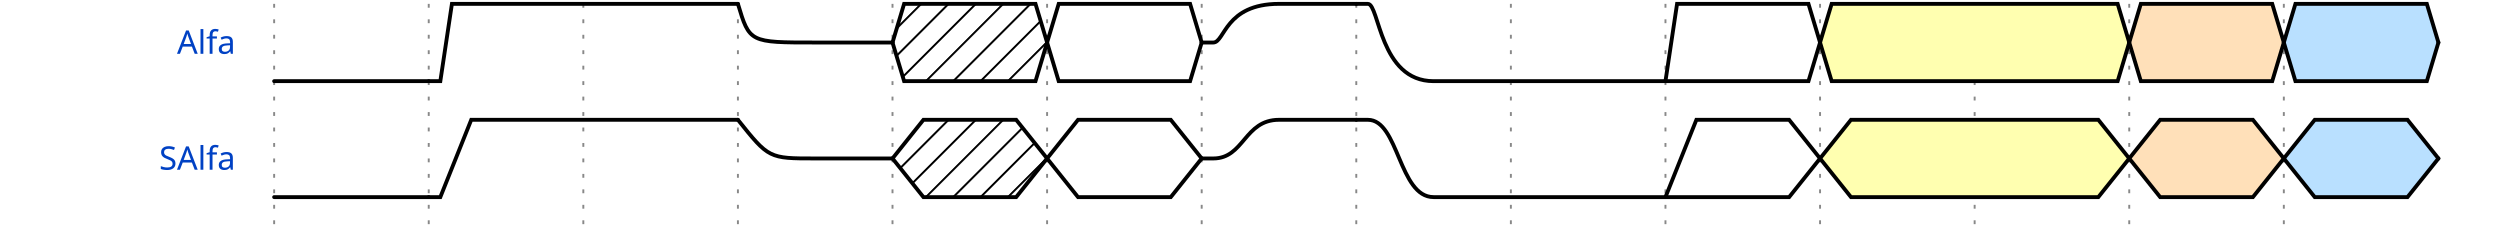
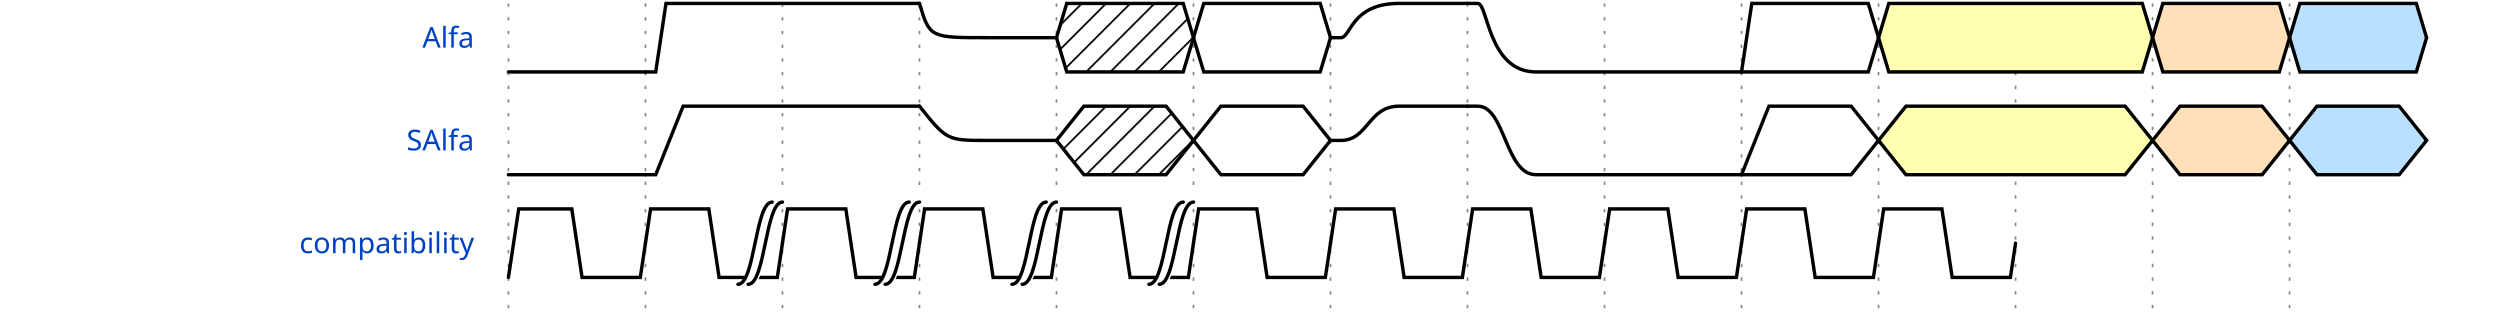
- <svg xmlns="http://www.w3.org/2000/svg" width="626" height="60.0" viewBox="-1 -1 627 62.0">
+ <svg xmlns="http://www.w3.org/2000/svg" width="714" height="90.0" viewBox="-1 -1 715 92.0">
  <style>
.title {fill: rgba(0, 65, 196, 255);font-weight: 500;font-size: 0.700em;font-family: Fira Mono;text-align: right;text-anchor: end;dominant-baseline: middle;alignment-baseline: central;}
.text {fill: rgba(0, 0, 0, 255);font-size: 0.900em;font-style: normal;font-variant: normal;font-weight: 500;font-stretch: normal;text-align: center;font-family: Fira Mono;}
.attr {fill: rgba(0, 0, 0, 255);font-size: 9.000px;font-style: normal;font-variant: normal;font-weight: 200;font-stretch: normal;text-align: center;font-family: Fira Mono;text-anchor: middle;dominant-baseline: middle;alignment-baseline: central;}
.path {fill: none;stroke: rgba(0, 0, 0, 255);stroke-width: 1;stroke-linecap: round;stroke-linejoin: miter;stroke-miterlimit: 4;stroke-dasharray: none;}
.stripe {fill: none;stroke: rgba(0, 0, 0, 255);stroke-width: 0.5;stroke-linecap: round;stroke-linejoin: miter;stroke-miterlimit: 4;stroke-dasharray: none;}
.data {fill: rgba(0, 0, 0, 255);font-size: 0.600em;font-style: normal;font-variant: normal;font-weight: 500;font-stretch: normal;text-align: center;font-family: Fira Mono;text-anchor: middle;dominant-baseline: middle;alignment-baseline: central;}
.arrow {fill: rgba(0, 0, 0, 255);stroke: none;}
.hide {fill: rgba(255, 255, 255, 255);stroke: rgba(255, 255, 255, 255);stroke-width: 2;}
.hatch {fill: url(#diagonalHatch);}
.s2-polygon {fill: rgba(0, 0, 0, 0);stroke: none;}
.s3-polygon {fill: rgba(255, 255, 176, 255);stroke: none;}
.s4-polygon {fill: rgba(255, 224, 185, 255);stroke: none;}
.s5-polygon {fill: rgba(185, 224, 255, 255);stroke: none;}
.tick {stroke: rgba(136, 136, 136, 255);stroke-width: 0.5;stroke-dasharray: 1, 3;}
.big_gap {stroke: rgba(136, 136, 136, 255);stroke-width: 0.5;stroke-dasharray: none;}
.edge {fill: none;stroke: rgba(0, 0, 255, 255);stroke-width: 1;}
.edge-arrow {fill: rgba(0, 0, 255, 255);stroke: none;overflow: visible;}
.edge-text {font-family: Fira Mono;font-size: 0.625em;fill: rgba(0, 0, 0, 255);filter: #solid;transform: translate(0, 2.5px);text-anchor: middle;}
.edge-background {fill: rgba(255, 255, 255, 255);stroke: rgba(255, 255, 255, 255);stroke-width: 2;}
.border {stroke-width: 1.25;stroke: rgba(0, 0, 0, 255);}
.h1 {fill: rgba(0, 0, 0, 255);font-size: 15.258px;font-weight: bold;font-family: Fira Mono;text-align: left;dominant-baseline: middle;}
.h2 {fill: rgba(0, 0, 0, 255);font-size: 12.208px;font-weight: bold;font-family: Fira Mono;text-align: left;dominant-baseline: middle;}
.h3 {fill: rgba(0, 0, 0, 255);font-size: 9.767px;font-weight: bold;font-family: Fira Mono;text-align: left;dominant-baseline: middle;}
.h4 {fill: rgba(0, 0, 0, 255);font-size: 7.817px;font-weight: bold;font-family: Fira Mono;text-align: left;dominant-baseline: middle;}
.h5 {fill: rgba(0, 0, 0, 255);font-size: 6.250px;font-weight: bold;font-family: Fira Mono;text-align: left;dominant-baseline: middle;}
.h6 {fill: rgba(0, 0, 0, 255);font-size: 5.000px;font-weight: bold;font-family: Fira Mono;text-align: left;dominant-baseline: middle;}
.reg-data {fill: rgba(0, 0, 0, 255);font-size: 0.800em;font-style: normal;font-variant: normal;font-weight: 500;font-stretch: normal;text-align: center;font-family: Fira Mono;text-anchor: middle;dominant-baseline: middle;alignment-baseline: central;}
.reg-pos {fill: rgba(0, 0, 0, 255);font-size: 0.600em;font-style: normal;font-variant: normal;font-weight: 500;font-stretch: normal;text-align: center;font-family: Fira Mono;text-anchor: middle;dominant-baseline: middle;alignment-baseline: central;}</style>
  <defs>
    <pattern id="diagonalHatch" width="5" height="5" patternTransform="rotate(45 0 0)" patternUnits="userSpaceOnUse">
      <line x1="0" y1="0" x2="0" y2="5" style="stroke:black; stroke-width:1" />
    </pattern>
    <marker id="arrow" viewBox="0 0 10 10" refX="10" refY="5" markerWidth="7" markerHeight="7" markerUnits="userSpaceOnUse" orient="auto-start-reverse" style="fill:#00F;">
      <path d="M 0 0 L 10 5 L 0 10 z" />
    </marker>
    <filter x="0" y="0" width="1" height="1" id="solid">
      <feFlood flood-color="white" />
      <feComposite in="SourceGraphic" />
    </filter>
  </defs>
  <g id="a">
-     <g id="ticks_2" transform="translate(60, 0)">
-       <path d="M0,0 L0,60.0" class="tick" style="fill: none;" />
-       <path d="M40,0 L40,60.0" class="tick" style="fill: none;" />
-       <path d="M80,0 L80,60.0" class="tick" style="fill: none;" />
-       <path d="M120,0 L120,60.0" class="tick" style="fill: none;" />
-       <path d="M160,0 L160,60.0" class="tick" style="fill: none;" />
-       <path d="M200,0 L200,60.0" class="tick" style="fill: none;" />
-       <path d="M240,0 L240,60.0" class="tick" style="fill: none;" />
-       <path d="M280,0 L280,60.0" class="tick" style="fill: none;" />
-       <path d="M320,0 L320,60.0" class="tick" style="fill: none;" />
-       <path d="M360,0 L360,60.0" class="tick" style="fill: none;" />
-       <path d="M400,0 L400,60.0" class="tick" style="fill: none;" />
-       <path d="M440,0 L440,60.0" class="tick" style="fill: none;" />
-       <path d="M480,0 L480,60.0" class="tick" style="fill: none;" />
-       <path d="M520,0 L520,60.0" class="tick" style="fill: none;" />
-     </g>
-     <g id="Alfa" transform="translate(60, 0)">
+     <g id="ticks_2" transform="translate(140, 0)">
+       <path d="M0,0 L0,90.0" class="tick" style="fill: none;" />
+       <path d="M40,0 L40,90.0" class="tick" style="fill: none;" />
+       <path d="M80,0 L80,90.0" class="tick" style="fill: none;" />
+       <path d="M120,0 L120,90.0" class="tick" style="fill: none;" />
+       <path d="M160,0 L160,90.0" class="tick" style="fill: none;" />
+       <path d="M200,0 L200,90.0" class="tick" style="fill: none;" />
+       <path d="M240,0 L240,90.0" class="tick" style="fill: none;" />
+       <path d="M280,0 L280,90.0" class="tick" style="fill: none;" />
+       <path d="M320,0 L320,90.0" class="tick" style="fill: none;" />
+       <path d="M360,0 L360,90.0" class="tick" style="fill: none;" />
+       <path d="M400,0 L400,90.0" class="tick" style="fill: none;" />
+       <path d="M440,0 L440,90.0" class="tick" style="fill: none;" />
+       <path d="M480,0 L480,90.0" class="tick" style="fill: none;" />
+       <path d="M520,0 L520,90.0" class="tick" style="fill: none;" />
+     </g>
+     <g id="Alfa" transform="translate(140, 0)">
      <text x="-10" y="10" class="title" style="stroke: none;">Alfa</text>
      <g data-symbol="0" transform="translate(0, 0)" class="s2">
        <path d="M0,20 L3,20 L6,20 L40,20" class="path" style="fill: none;" />
      </g>
      <g data-symbol="1" transform="translate(40, 0)" class="s2">
        <path d="M0,20 L3,20 L6,0 L80,0" class="path" style="fill: none;" />
      </g>
      <g data-symbol="z" transform="translate(120, 0)" class="s2">
        <path d="M0,0 C3.0,10.0 3.0,10.0 20,10.0 L40,10.0" class="path" style="fill: none;" />
      </g>
      <g data-symbol="x" transform="translate(160, 0)" class="s2">
        <polygon points="0,10.0 3,0 37,0 40,10.0 37,20 3,20 0,10.0 " class="hatch" style="" />
        <path d="M0,10.0 L3,0 L37,0 L40,10.0" class="path" style="fill: none;" />
        <path d="M0,10.0 L3,20 L37,20 L40,10.0" class="path" style="fill: none;" />
      </g>
      <g data-symbol="=" transform="translate(200, 0)" class="s2">
        <polygon points="0,10.0 3,0 37,0 40,10.0 37,20 3,20 0,10.0 " class="s2-polygon" style="" />
        <path d="M0,10.0 L3,0 L37,0 L40,10.0" class="path" style="fill: none;" />
        <path d="M0,10.0 L3,20 L37,20 L40,10.0" class="path" style="fill: none;" />
        <text x="20" y="10" class="data" style="stroke: none;" />
      </g>
      <g data-symbol="u" transform="translate(240, 0)" class="s2">
        <path d="M0,10.0 L3,10.0 C6,10.0 6,0 20,0 L40,0" class="path" style="fill: none;" />
      </g>
      <g data-symbol="d" transform="translate(280, 0)" class="s2">
        <path d="M0,0 L3,0 C6,0 6,20 20,20 L80,20" class="path" style="fill: none;" />
      </g>
      <g data-symbol="2" transform="translate(360, 0)" class="s2">
        <polygon points="0,20 3,0 37,0 40,10.0 37,20 3,20 0,20 " class="s2-polygon" style="" />
        <path d="M0,20 L3,0 L37,0 L40,10.0" class="path" style="fill: none;" />
        <path d="M0,20 L3,20 L37,20 L40,10.0" class="path" style="fill: none;" />
        <text x="20" y="10" class="data" style="stroke: none;" />
      </g>
      <g data-symbol="3" transform="translate(400, 0)" class="s3">
        <polygon points="0,10.0 3,0 77,0 80,10.0 77,20 3,20 0,10.0 " class="s3-polygon" style="" />
        <path d="M0,10.0 L3,0 L77,0 L80,10.0" class="path" style="fill: none;" />
        <path d="M0,10.0 L3,20 L77,20 L80,10.0" class="path" style="fill: none;" />
        <text x="40" y="10" class="data" style="stroke: none;" />
      </g>
      <g data-symbol="4" transform="translate(480, 0)" class="s4">
        <polygon points="0,10.0 3,0 37,0 40,10.0 37,20 3,20 0,10.0 " class="s4-polygon" style="" />
        <path d="M0,10.0 L3,0 L37,0 L40,10.0" class="path" style="fill: none;" />
        <path d="M0,10.0 L3,20 L37,20 L40,10.0" class="path" style="fill: none;" />
        <text x="20" y="10" class="data" style="stroke: none;" />
      </g>
      <g data-symbol="5" transform="translate(520, 0)" class="s5">
        <polygon points="0,10.0 3,0 37,0 40,10.0 37,20 3,20 0,10.0 " class="s5-polygon" style="" />
        <path d="M0,10.0 L3,0 L37,0 L40,10.0" class="path" style="fill: none;" />
        <path d="M0,10.0 L3,20 L37,20 L40,10.0" class="path" style="fill: none;" />
        <text x="20" y="10" class="data" style="stroke: none;" />
      </g>
    </g>
-     <g id="SAlfa" transform="translate(60, 30.0)">
+     <g id="SAlfa" transform="translate(140, 30.0)">
      <text x="-10" y="10" class="title" style="stroke: none;">SAlfa</text>
      <g data-symbol="0" transform="translate(0, 0)" class="s2">
        <path d="M0,20 L3,20 L11,20 L40,20" class="path" style="fill: none;" />
      </g>
      <g data-symbol="1" transform="translate(40, 0)" class="s2">
        <path d="M0,20 L3,20 L11,0 L80,0" class="path" style="fill: none;" />
      </g>
      <g data-symbol="z" transform="translate(120, 0)" class="s2">
        <path d="M0,0 C8.0,10.0 8.0,10.0 20,10.0 L40,10.0" class="path" style="fill: none;" />
      </g>
      <g data-symbol="x" transform="translate(160, 0)" class="s2">
        <polygon points="0,10.0 8,0 32,0 40,10.0 32,20 8,20 0,10.0 " class="hatch" style="" />
        <path d="M0,10.0 L8,0 L32,0 L40,10.0" class="path" style="fill: none;" />
        <path d="M0,10.0 L8,20 L32,20 L40,10.0" class="path" style="fill: none;" />
      </g>
      <g data-symbol="=" transform="translate(200, 0)" class="s2">
        <polygon points="0,10.0 8,0 32,0 40,10.0 32,20 8,20 0,10.0 " class="s2-polygon" style="" />
        <path d="M0,10.0 L8,0 L32,0 L40,10.0" class="path" style="fill: none;" />
        <path d="M0,10.0 L8,20 L32,20 L40,10.0" class="path" style="fill: none;" />
        <text x="20" y="10" class="data" style="stroke: none;" />
      </g>
      <g data-symbol="u" transform="translate(240, 0)" class="s2">
        <path d="M0,10.0 L3,10.0 C11,10.0 11,0 20,0 L40,0" class="path" style="fill: none;" />
      </g>
      <g data-symbol="d" transform="translate(280, 0)" class="s2">
        <path d="M0,0 L3,0 C11,0 11,20 20,20 L80,20" class="path" style="fill: none;" />
      </g>
      <g data-symbol="2" transform="translate(360, 0)" class="s2">
        <polygon points="0,20 8,0 32,0 40,10.0 32,20 8,20 0,20 " class="s2-polygon" style="" />
        <path d="M0,20 L8,0 L32,0 L40,10.0" class="path" style="fill: none;" />
        <path d="M0,20 L8,20 L32,20 L40,10.0" class="path" style="fill: none;" />
        <text x="20" y="10" class="data" style="stroke: none;" />
      </g>
      <g data-symbol="3" transform="translate(400, 0)" class="s3">
        <polygon points="0,10.0 8,0 72,0 80,10.0 72,20 8,20 0,10.0 " class="s3-polygon" style="" />
        <path d="M0,10.0 L8,0 L72,0 L80,10.0" class="path" style="fill: none;" />
        <path d="M0,10.0 L8,20 L72,20 L80,10.0" class="path" style="fill: none;" />
        <text x="40" y="10" class="data" style="stroke: none;" />
      </g>
      <g data-symbol="4" transform="translate(480, 0)" class="s4">
        <polygon points="0,10.0 8,0 32,0 40,10.0 32,20 8,20 0,10.0 " class="s4-polygon" style="" />
        <path d="M0,10.0 L8,0 L32,0 L40,10.0" class="path" style="fill: none;" />
        <path d="M0,10.0 L8,20 L32,20 L40,10.0" class="path" style="fill: none;" />
        <text x="20" y="10" class="data" style="stroke: none;" />
      </g>
      <g data-symbol="5" transform="translate(520, 0)" class="s5">
        <polygon points="0,10.0 8,0 32,0 40,10.0 32,20 8,20 0,10.0 " class="s5-polygon" style="" />
        <path d="M0,10.0 L8,0 L32,0 L40,10.0" class="path" style="fill: none;" />
        <path d="M0,10.0 L8,20 L32,20 L40,10.0" class="path" style="fill: none;" />
        <text x="20" y="10" class="data" style="stroke: none;" />
      </g>
    </g>
+     <g id="compatibility" transform="translate(140, 60.0)">
+       <text x="-10" y="10" class="title" style="stroke: none;">compatibility</text>
+       <g data-symbol="p" transform="translate(0, 0)" class="s2">
+         <path d="M0,20 L3.0,0 L18.5,0 L21.5,20 L38.5,20 L40,10.0" class="path" style="fill: none;" />
+       </g>
+       <g data-symbol="p" transform="translate(40, 0)" class="s2">
+         <path d="M0,10.0 L1.5,0 L18.5,0 L21.5,20 L38.5,20 L40,10.0" class="path" style="fill: none;" />
+       </g>
+       <g data-symbol="|" transform="translate(70.0, 0)" class="s2">
+         <path d="M0,22 C5,22 5,-4 10,-4 L7,0 C2,0 2,24 -3,24 z" class="hide" style="fill: none;" />
+         <path d="M0,22 C5,22 5,-2 10,-2" class="path" style="fill: none;" />
+         <path d="M-3,22 C2,22 2,-2 7,-2" class="path" style="fill: none;" />
+       </g>
+       <g data-symbol="p" transform="translate(80, 0)" class="s2">
+         <path d="M0,10.0 L1.5,0 L18.5,0 L21.5,20 L38.5,20 L40,10.0" class="path" style="fill: none;" />
+       </g>
+       <g data-symbol="|" transform="translate(110.0, 0)" class="s2">
+         <path d="M0,22 C5,22 5,-4 10,-4 L7,0 C2,0 2,24 -3,24 z" class="hide" style="fill: none;" />
+         <path d="M0,22 C5,22 5,-2 10,-2" class="path" style="fill: none;" />
+         <path d="M-3,22 C2,22 2,-2 7,-2" class="path" style="fill: none;" />
+       </g>
+       <g data-symbol="p" transform="translate(120, 0)" class="s2">
+         <path d="M0,10.0 L1.5,0 L18.5,0 L21.5,20 L38.5,20 L40,10.0" class="path" style="fill: none;" />
+       </g>
+       <g data-symbol="|" transform="translate(150.0, 0)" class="s2">
+         <path d="M0,22 C5,22 5,-4 10,-4 L7,0 C2,0 2,24 -3,24 z" class="hide" style="fill: none;" />
+         <path d="M0,22 C5,22 5,-2 10,-2" class="path" style="fill: none;" />
+         <path d="M-3,22 C2,22 2,-2 7,-2" class="path" style="fill: none;" />
+       </g>
+       <g data-symbol="p" transform="translate(160, 0)" class="s2">
+         <path d="M0,10.0 L1.5,0 L18.5,0 L21.5,20 L38.5,20 L40,10.0" class="path" style="fill: none;" />
+       </g>
+       <g data-symbol="|" transform="translate(190.0, 0)" class="s2">
+         <path d="M0,22 C5,22 5,-4 10,-4 L7,0 C2,0 2,24 -3,24 z" class="hide" style="fill: none;" />
+         <path d="M0,22 C5,22 5,-2 10,-2" class="path" style="fill: none;" />
+         <path d="M-3,22 C2,22 2,-2 7,-2" class="path" style="fill: none;" />
+       </g>
+       <g data-symbol="p" transform="translate(200, 0)" class="s2">
+         <path d="M0,10.0 L1.5,0 L18.5,0 L21.5,20 L38.5,20 L40,10.0" class="path" style="fill: none;" />
+       </g>
+       <g data-symbol="p" transform="translate(240, 0)" class="s2">
+         <path d="M0,10.0 L1.5,0 L18.5,0 L21.5,20 L38.5,20 L40,10.0" class="path" style="fill: none;" />
+       </g>
+       <g data-symbol="p" transform="translate(280, 0)" class="s2">
+         <path d="M0,10.0 L1.5,0 L18.5,0 L21.5,20 L38.5,20 L40,10.0" class="path" style="fill: none;" />
+       </g>
+       <g data-symbol="p" transform="translate(320, 0)" class="s2">
+         <path d="M0,10.0 L1.5,0 L18.5,0 L21.5,20 L38.5,20 L40,10.0" class="path" style="fill: none;" />
+       </g>
+       <g data-symbol="p" transform="translate(360, 0)" class="s2">
+         <path d="M0,10.0 L1.5,0 L18.5,0 L21.5,20 L38.5,20 L40,10.0" class="path" style="fill: none;" />
+       </g>
+       <g data-symbol="p" transform="translate(400, 0)" class="s2">
+         <path d="M0,10.0 L1.5,0 L18.5,0 L21.5,20 L38.5,20 L40,10.0" class="path" style="fill: none;" />
+       </g>
+     </g>
  </g>
</svg>
